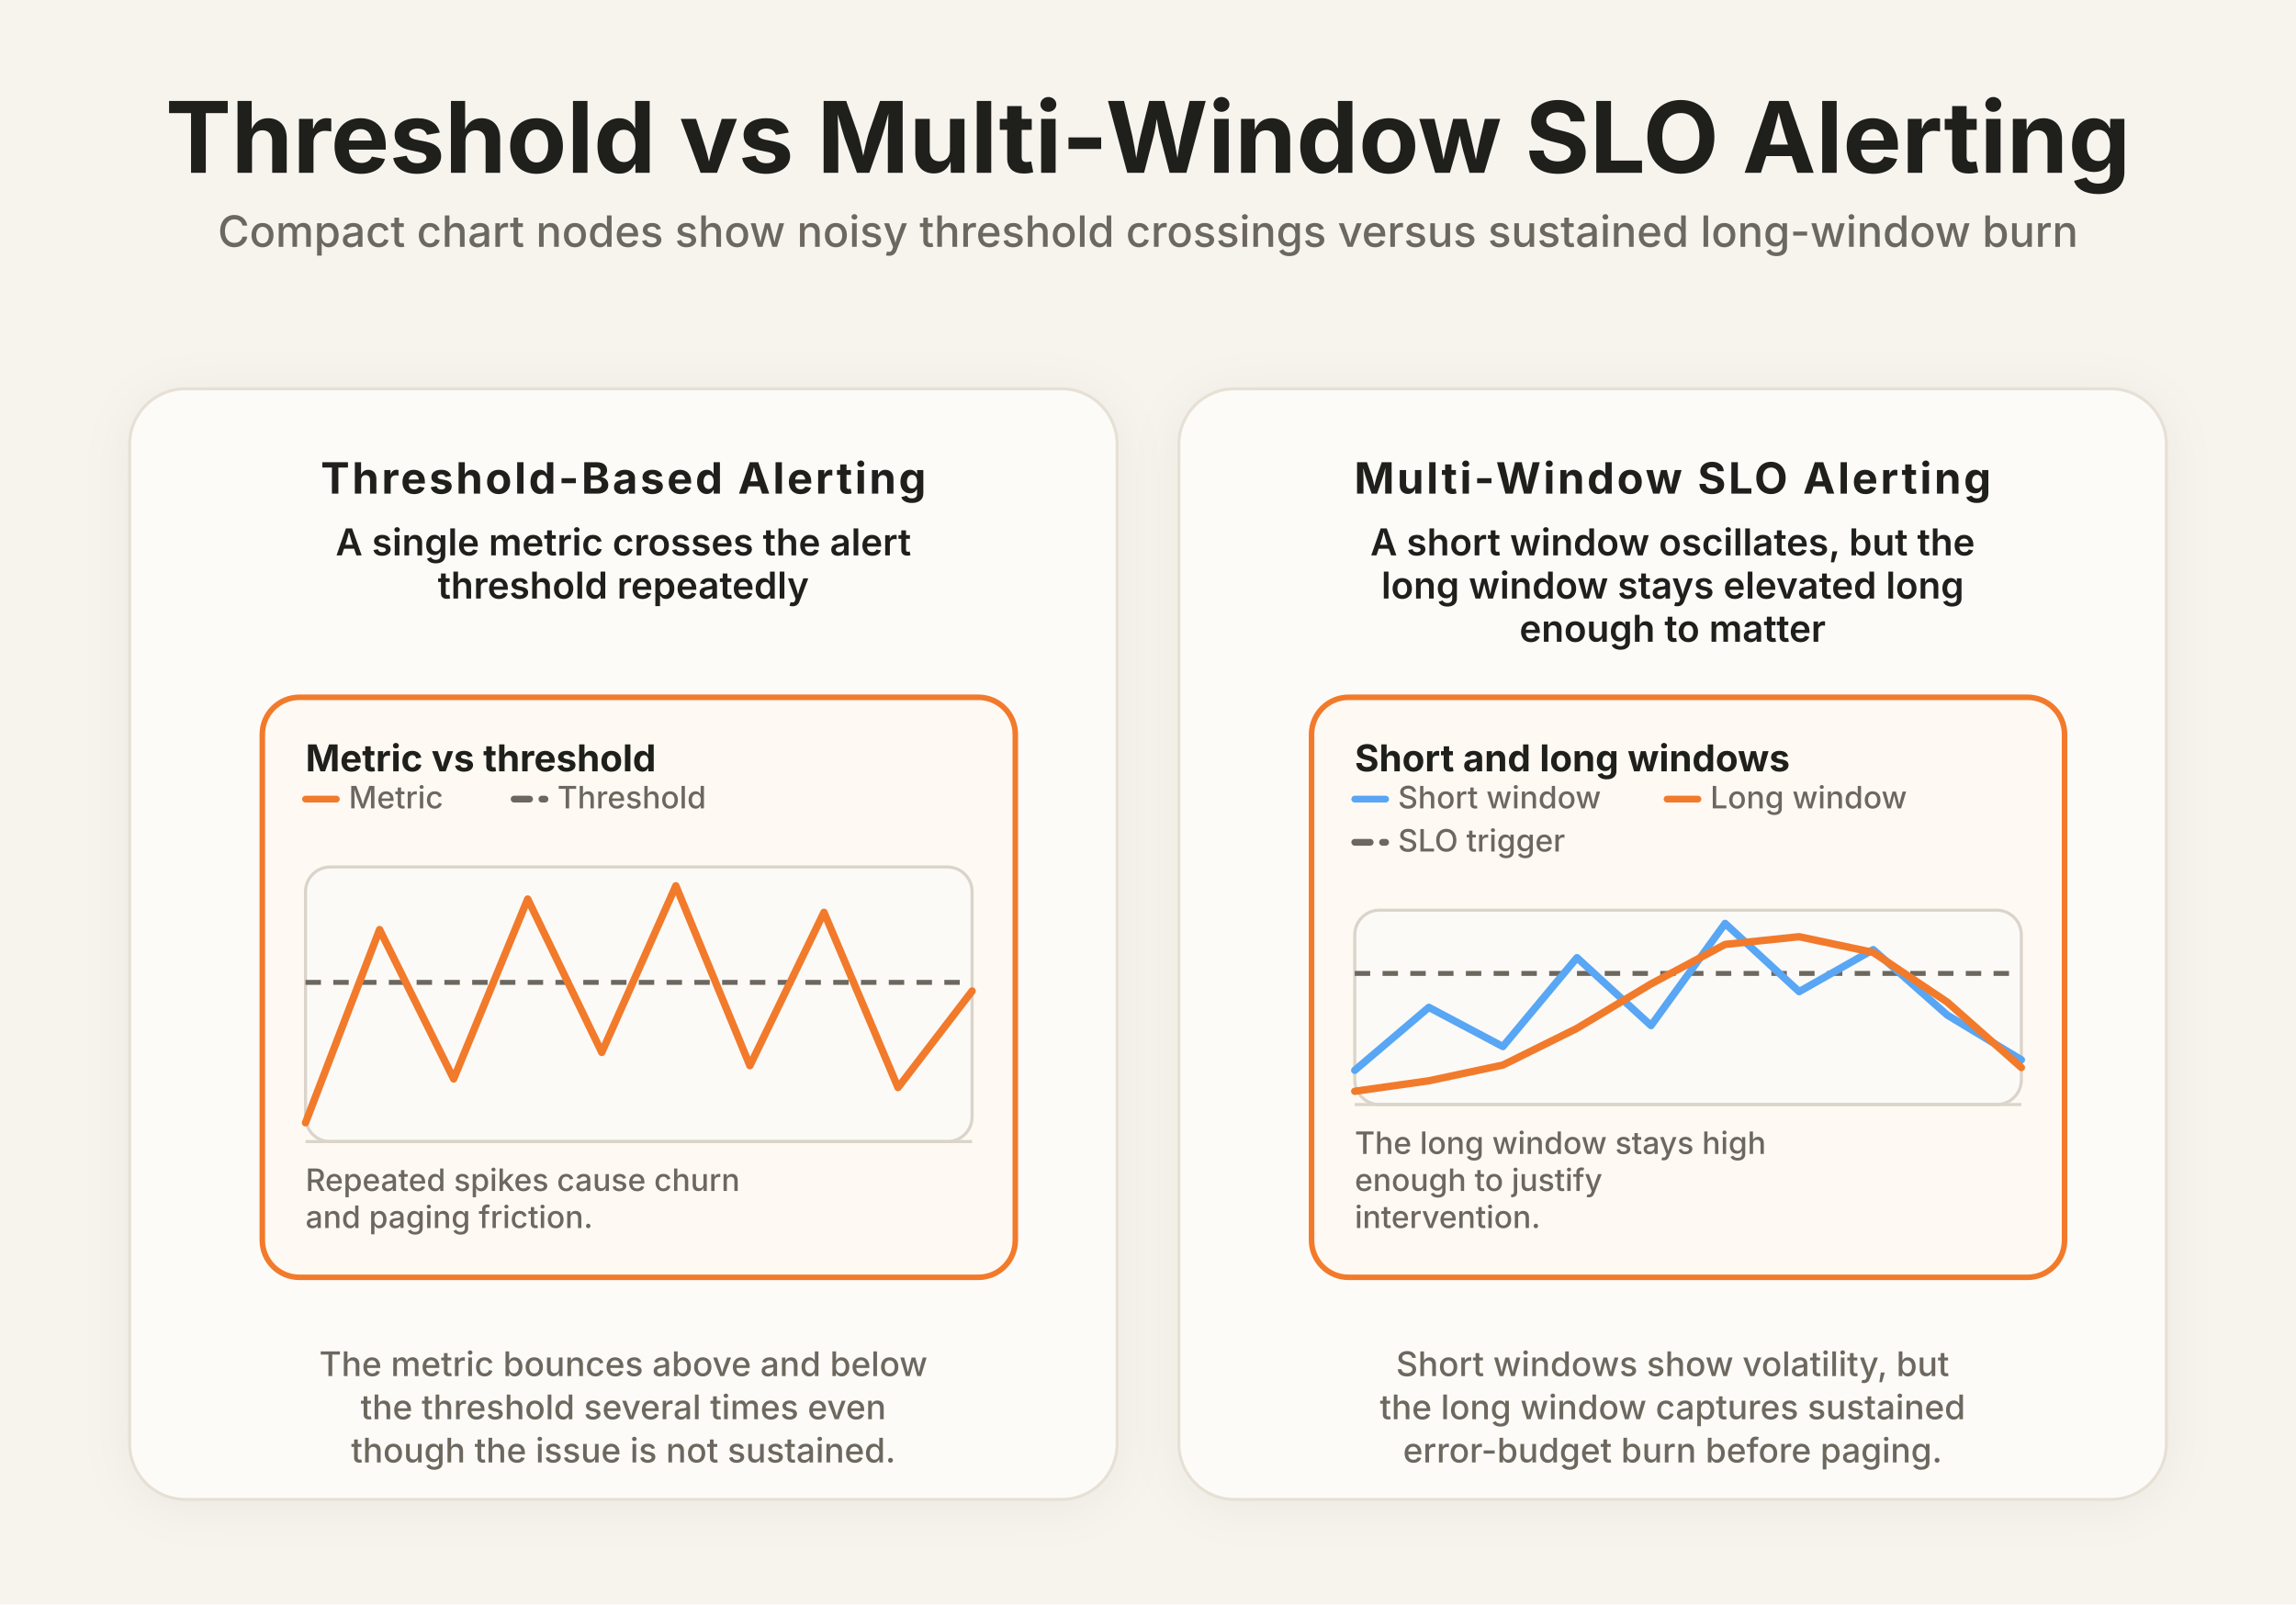
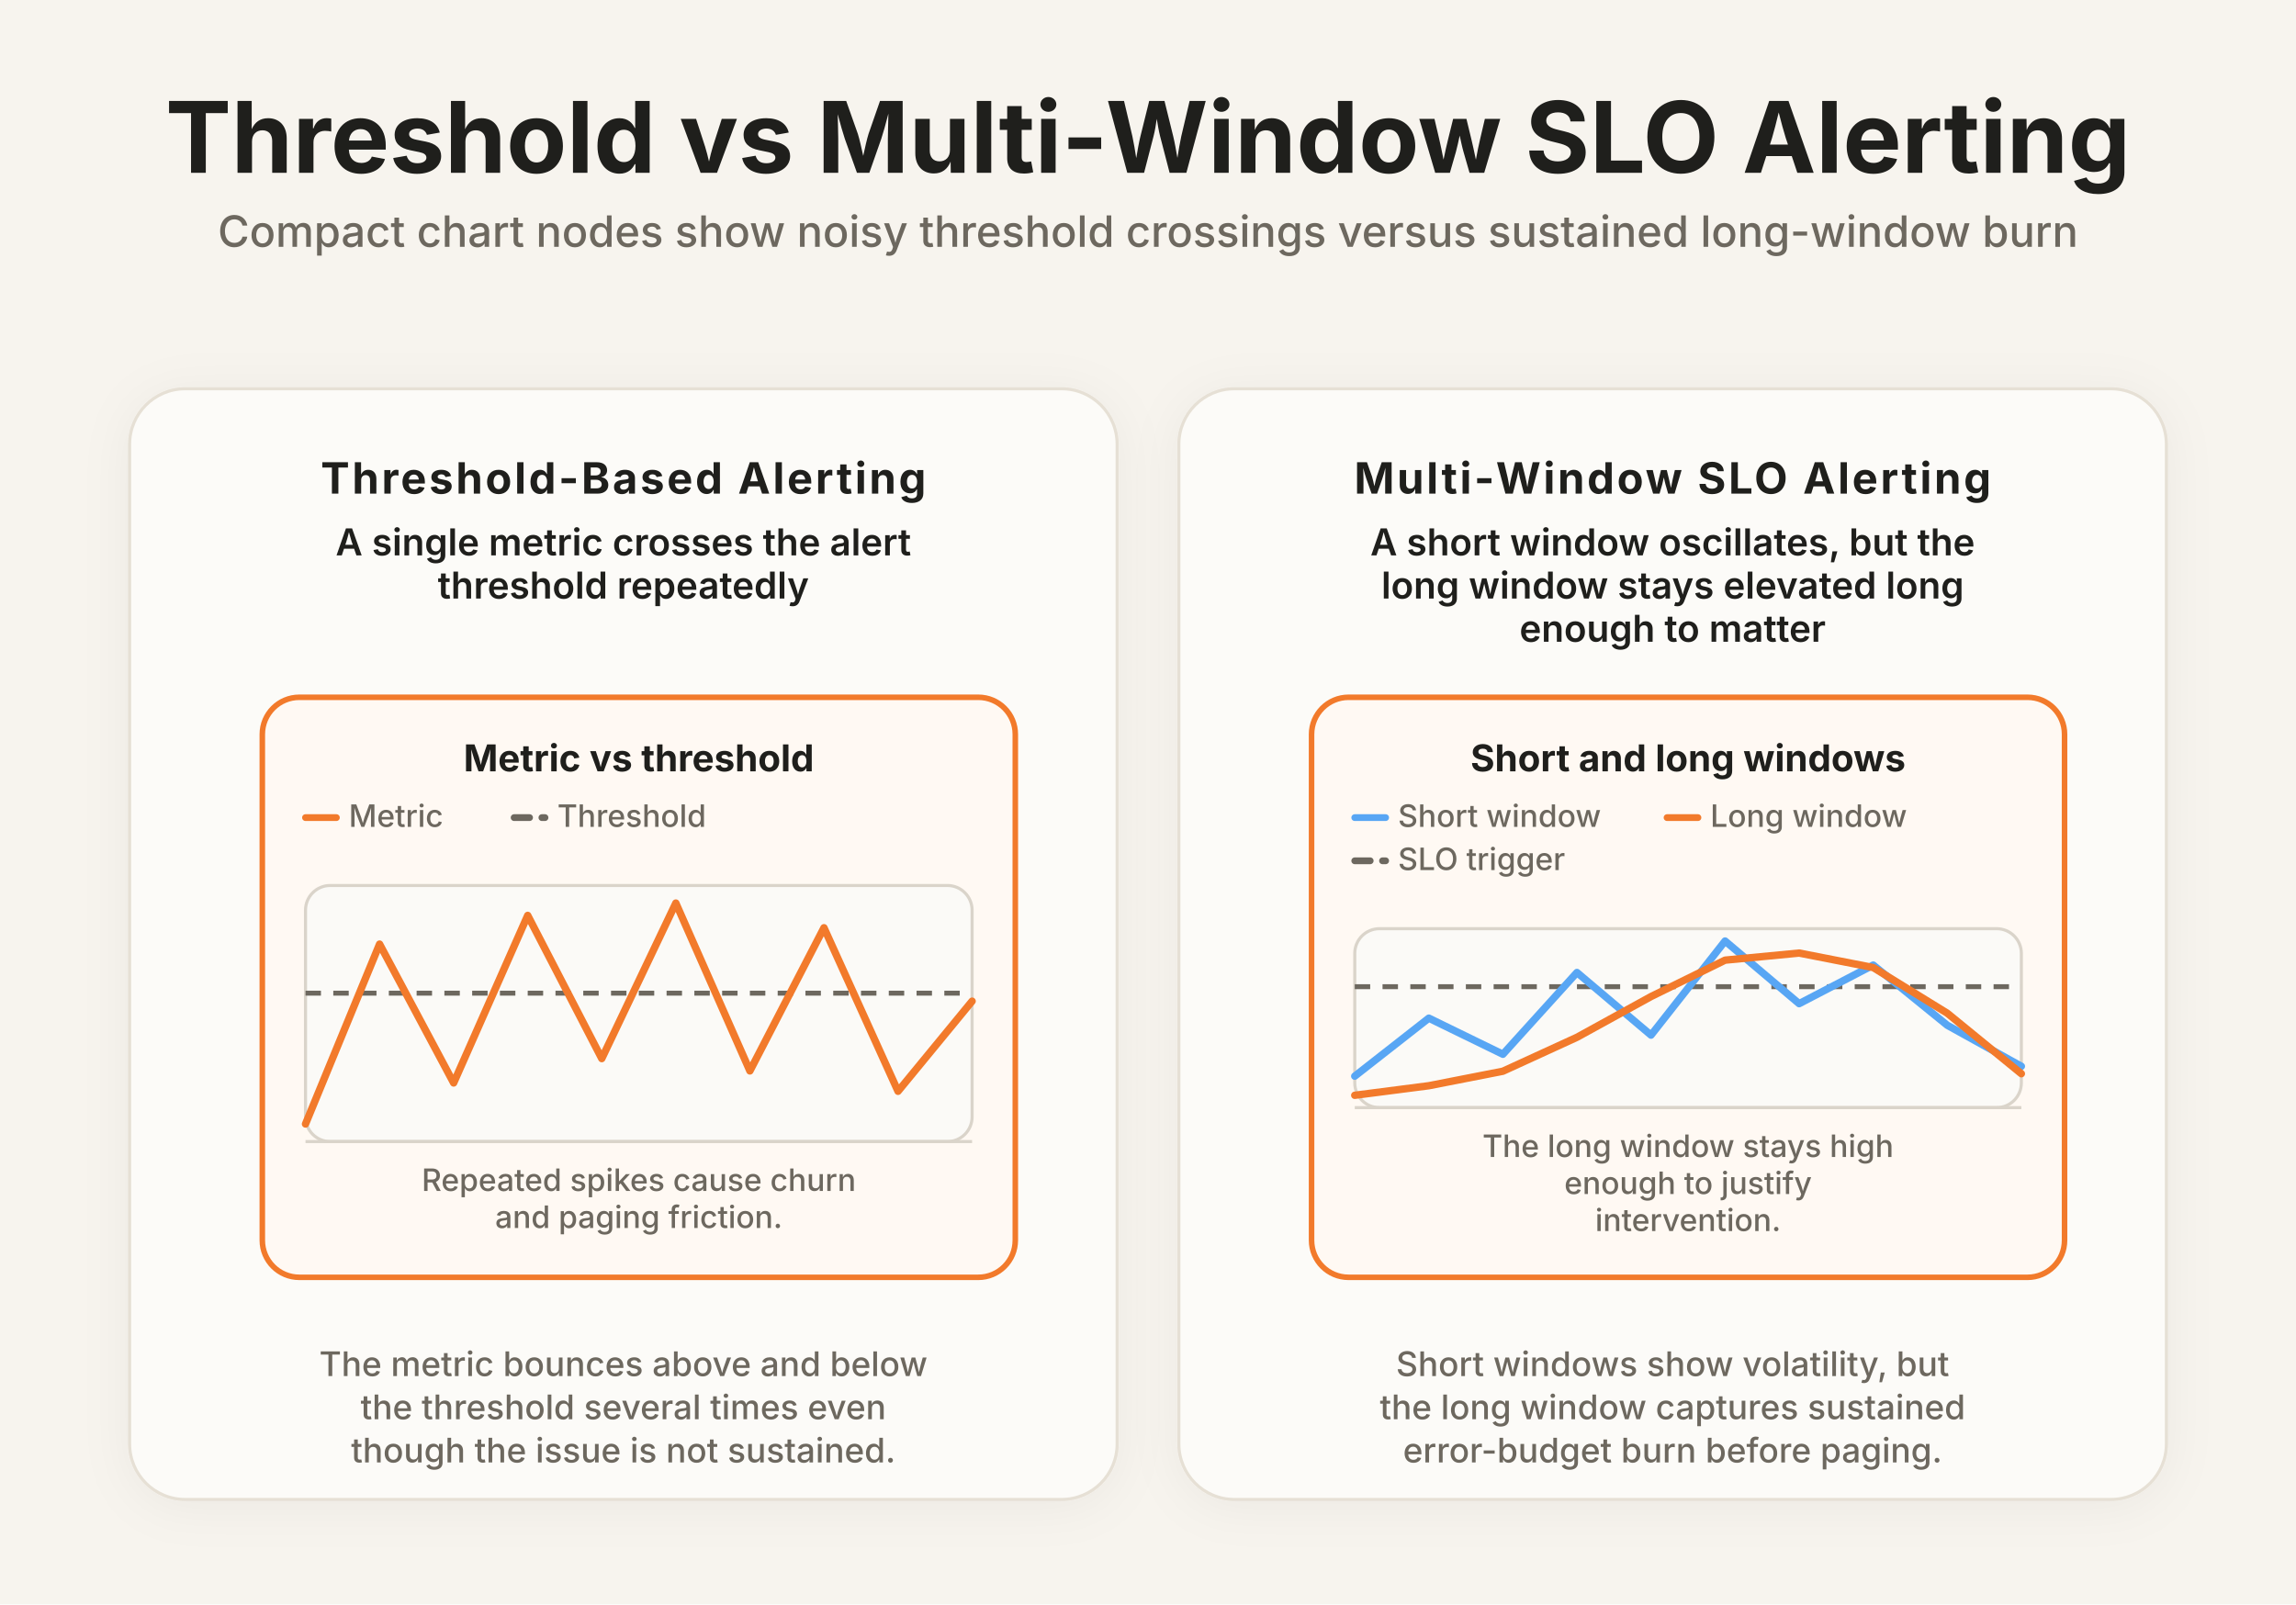
<svg xmlns="http://www.w3.org/2000/svg" width="744" height="520" viewBox="0 0 744 520" role="img" aria-label="Threshold vs Multi-Window SLO Alerting">
  <defs>
    <filter id="panelShadow" x="-10%" y="-10%" width="120%" height="140%">
      <feDropShadow dx="0" dy="2" stdDeviation="8" flood-color="rgba(0,0,0,0.05)" />
    </filter>
    <marker id="arrow" viewBox="0 0 11 12" markerWidth="11" markerHeight="12" refX="9.5" refY="6" orient="auto" markerUnits="userSpaceOnUse" overflow="visible">
      <path d="M 1.5 1.0 L 9.5 6 L 1.5 11.0" fill="none" stroke="#8E877C" stroke-width="1.7" stroke-linecap="round" stroke-linejoin="round" />
    </marker>
  </defs>
  <rect width="744" height="520" fill="#F7F4EE" />
  <text x="372.0" y="56" text-anchor="middle" font-family="Inter, ui-sans-serif, system-ui, sans-serif" font-size="32" font-weight="700" fill="#1F1F1C">Threshold vs Multi-Window SLO Alerting</text>
  <text x="372.0" y="80" text-anchor="middle" font-family="Inter, ui-sans-serif, system-ui, sans-serif" font-size="14" font-weight="500" fill="#6D685F">Compact chart nodes show noisy threshold crossings versus sustained long-window burn</text>
  <rect x="42.0" y="126.0" width="320.0" height="360.0" rx="18" fill="#FCFBF8" stroke="#E6E0D5" filter="url(#panelShadow)" />
  <text x="202.0" y="160.0" text-anchor="middle" font-family="Inter, ui-sans-serif, system-ui, sans-serif" font-size="14" font-weight="700" letter-spacing="0.06em" fill="#1F1F1C">Threshold-Based Alerting</text>
  <text x="202.0" y="180.0" text-anchor="middle" font-family="Inter, ui-sans-serif, system-ui, sans-serif" font-size="12" font-weight="600" fill="#1F1F1C">A single metric crosses the alert</text>
  <text x="202.0" y="194.0" text-anchor="middle" font-family="Inter, ui-sans-serif, system-ui, sans-serif" font-size="12" font-weight="600" fill="#1F1F1C">threshold repeatedly</text>
  <text x="202.0" y="446.0" text-anchor="middle" font-family="Inter, ui-sans-serif, system-ui, sans-serif" font-size="11" font-weight="500" fill="#6D685F">The metric bounces above and below</text>
  <text x="202.0" y="460.0" text-anchor="middle" font-family="Inter, ui-sans-serif, system-ui, sans-serif" font-size="11" font-weight="500" fill="#6D685F">the threshold several times even</text>
  <text x="202.0" y="474.0" text-anchor="middle" font-family="Inter, ui-sans-serif, system-ui, sans-serif" font-size="11" font-weight="500" fill="#6D685F">though the issue is not sustained.</text>
  <rect x="382.0" y="126.0" width="320.0" height="360.0" rx="18" fill="#FCFBF8" stroke="#E6E0D5" filter="url(#panelShadow)" />
  <text x="542.0" y="160.0" text-anchor="middle" font-family="Inter, ui-sans-serif, system-ui, sans-serif" font-size="14" font-weight="700" letter-spacing="0.06em" fill="#1F1F1C">Multi-Window SLO Alerting</text>
  <text x="542.0" y="180.0" text-anchor="middle" font-family="Inter, ui-sans-serif, system-ui, sans-serif" font-size="12" font-weight="600" fill="#1F1F1C">A short window oscillates, but the</text>
  <text x="542.0" y="194.0" text-anchor="middle" font-family="Inter, ui-sans-serif, system-ui, sans-serif" font-size="12" font-weight="600" fill="#1F1F1C">long window stays elevated long</text>
  <text x="542.0" y="208.0" text-anchor="middle" font-family="Inter, ui-sans-serif, system-ui, sans-serif" font-size="12" font-weight="600" fill="#1F1F1C">enough to matter</text>
  <text x="542.0" y="446.0" text-anchor="middle" font-family="Inter, ui-sans-serif, system-ui, sans-serif" font-size="11" font-weight="500" fill="#6D685F">Short windows show volatility, but</text>
  <text x="542.0" y="460.0" text-anchor="middle" font-family="Inter, ui-sans-serif, system-ui, sans-serif" font-size="11" font-weight="500" fill="#6D685F">the long window captures sustained</text>
  <text x="542.0" y="474.0" text-anchor="middle" font-family="Inter, ui-sans-serif, system-ui, sans-serif" font-size="11" font-weight="500" fill="#6D685F">error-budget burn before paging.</text>
  <rect x="85.0" y="226.0" width="244.0" height="188.0" rx="12" fill="#FFF9F3" stroke="#F27A2B" stroke-width="1.8" />
-   <rect x="99.0" y="281.0" width="216.0" height="89.0" rx="8" fill="#FBFAF7" stroke="#DAD4CA" stroke-width="1" />
+   <text x="207.0" y="250.0" text-anchor="middle" font-family="Inter, ui-sans-serif, system-ui, sans-serif" font-size="12" font-weight="700" fill="#1F1F1C">Metric vs threshold</text>
+   <line x1="99.0" y1="265.0" x2="109.0" y2="265.0" stroke="#F27A2B" stroke-width="2.2" stroke-linecap="round" />
+   <text x="113.0" y="268.0" font-family="Inter, ui-sans-serif, system-ui, sans-serif" font-size="10" font-weight="500" fill="#6D685F">Metric</text>
+   <line x1="166.6" y1="265.0" x2="176.6" y2="265.0" stroke="#6D685F" stroke-width="2.2" stroke-linecap="round" stroke-dasharray="5 4" />
+   <text x="180.6" y="268.0" font-family="Inter, ui-sans-serif, system-ui, sans-serif" font-size="10" font-weight="500" fill="#6D685F">Threshold</text>
+   <rect x="99.0" y="287.0" width="216.0" height="83.0" rx="8" fill="#FBFAF7" stroke="#DAD4CA" stroke-width="1" />
  <line x1="99.0" y1="370.0" x2="315.0" y2="370.0" stroke="#DAD4CA" stroke-width="1" />
-   <text x="99.0" y="250.0" font-family="Inter, ui-sans-serif, system-ui, sans-serif" font-size="12" font-weight="700" fill="#1F1F1C">Metric vs threshold</text>
-   <line x1="99.0" y1="259.0" x2="109.0" y2="259.0" stroke="#F27A2B" stroke-width="2.2" stroke-linecap="round" />
-   <text x="113.0" y="262.0" font-family="Inter, ui-sans-serif, system-ui, sans-serif" font-size="10" font-weight="500" fill="#6D685F">Metric</text>
-   <line x1="166.6" y1="259.0" x2="176.6" y2="259.0" stroke="#6D685F" stroke-width="2.2" stroke-linecap="round" stroke-dasharray="5 4" />
-   <text x="180.6" y="262.0" font-family="Inter, ui-sans-serif, system-ui, sans-serif" font-size="10" font-weight="500" fill="#6D685F">Threshold</text>
-   <path d="M 99.0 318.4 L 123.0 318.4 L 147.0 318.4 L 171.0 318.4 L 195.0 318.4 L 219.0 318.4 L 243.0 318.4 L 267.0 318.4 L 291.0 318.4 L 315.0 318.4" fill="none" stroke="#6D685F" stroke-width="1.6" stroke-dasharray="5 4" />
-   <path d="M 99.0 363.9 L 123.0 301.3 L 147.0 349.7 L 171.0 291.4 L 195.0 341.1 L 219.0 287.1 L 243.0 345.4 L 267.0 295.7 L 291.0 352.5 L 315.0 321.2" fill="none" stroke="#F27A2B" stroke-width="2.4" stroke-linecap="round" stroke-linejoin="round" />
-   <text x="99.0" y="386.0" font-family="Inter, ui-sans-serif, system-ui, sans-serif" font-size="10" font-weight="500" fill="#6D685F">Repeated spikes cause churn</text>
-   <text x="99.0" y="398.0" font-family="Inter, ui-sans-serif, system-ui, sans-serif" font-size="10" font-weight="500" fill="#6D685F">and paging friction.</text>
+   <path d="M 99.0 321.9 L 123.0 321.9 L 147.0 321.9 L 171.0 321.9 L 195.0 321.9 L 219.0 321.9 L 243.0 321.9 L 267.0 321.9 L 291.0 321.9 L 315.0 321.9" fill="none" stroke="#6D685F" stroke-width="1.6" stroke-dasharray="5 4" />
+   <path d="M 99.0 364.3 L 123.0 306.0 L 147.0 351.0 L 171.0 296.7 L 195.0 343.1 L 219.0 292.7 L 243.0 347.1 L 267.0 300.7 L 291.0 353.7 L 315.0 324.5" fill="none" stroke="#F27A2B" stroke-width="2.4" stroke-linecap="round" stroke-linejoin="round" />
+   <text x="207.0" y="386.0" text-anchor="middle" font-family="Inter, ui-sans-serif, system-ui, sans-serif" font-size="10" font-weight="500" fill="#6D685F">Repeated spikes cause churn</text>
+   <text x="207.0" y="398.0" text-anchor="middle" font-family="Inter, ui-sans-serif, system-ui, sans-serif" font-size="10" font-weight="500" fill="#6D685F">and paging friction.</text>
  <rect x="425.0" y="226.0" width="244.0" height="188.0" rx="12" fill="#FFF9F3" stroke="#F27A2B" stroke-width="1.8" />
-   <rect x="439.0" y="295.0" width="216.0" height="63.0" rx="8" fill="#FBFAF7" stroke="#DAD4CA" stroke-width="1" />
-   <line x1="439.0" y1="358.0" x2="655.0" y2="358.0" stroke="#DAD4CA" stroke-width="1" />
-   <text x="439.0" y="250.0" font-family="Inter, ui-sans-serif, system-ui, sans-serif" font-size="12" font-weight="700" fill="#1F1F1C">Short and long windows</text>
-   <line x1="439.0" y1="259.0" x2="449.0" y2="259.0" stroke="#58A6F4" stroke-width="2.2" stroke-linecap="round" />
-   <text x="453.0" y="262.0" font-family="Inter, ui-sans-serif, system-ui, sans-serif" font-size="10" font-weight="500" fill="#6D685F">Short window</text>
-   <line x1="540.2" y1="259.0" x2="550.2" y2="259.0" stroke="#F27A2B" stroke-width="2.2" stroke-linecap="round" />
-   <text x="554.2" y="262.0" font-family="Inter, ui-sans-serif, system-ui, sans-serif" font-size="10" font-weight="500" fill="#6D685F">Long window</text>
-   <line x1="439.0" y1="273.0" x2="449.0" y2="273.0" stroke="#6D685F" stroke-width="2.2" stroke-linecap="round" stroke-dasharray="5 4" />
-   <text x="453.0" y="276.0" font-family="Inter, ui-sans-serif, system-ui, sans-serif" font-size="10" font-weight="500" fill="#6D685F">SLO trigger</text>
-   <path d="M 439.0 315.5 L 463.0 315.5 L 487.0 315.5 L 511.0 315.5 L 535.0 315.5 L 559.0 315.5 L 583.0 315.5 L 607.0 315.5 L 631.0 315.5 L 655.0 315.5" fill="none" stroke="#6D685F" stroke-width="1.6" stroke-dasharray="5 4" />
-   <path d="M 439.0 346.9 L 463.0 326.5 L 487.0 339.2 L 511.0 310.4 L 535.0 332.4 L 559.0 299.3 L 583.0 321.4 L 607.0 307.8 L 631.0 329.0 L 655.0 343.5" fill="none" stroke="#58A6F4" stroke-width="2.4" stroke-linecap="round" stroke-linejoin="round" />
-   <path d="M 439.0 353.7 L 463.0 350.3 L 487.0 345.2 L 511.0 333.3 L 535.0 318.9 L 559.0 306.1 L 583.0 303.6 L 607.0 308.7 L 631.0 324.8 L 655.0 346.0" fill="none" stroke="#F27A2B" stroke-width="2.4" stroke-linecap="round" stroke-linejoin="round" />
-   <text x="439.0" y="374.0" font-family="Inter, ui-sans-serif, system-ui, sans-serif" font-size="10" font-weight="500" fill="#6D685F">The long window stays high</text>
-   <text x="439.0" y="386.0" font-family="Inter, ui-sans-serif, system-ui, sans-serif" font-size="10" font-weight="500" fill="#6D685F">enough to justify</text>
-   <text x="439.0" y="398.0" font-family="Inter, ui-sans-serif, system-ui, sans-serif" font-size="10" font-weight="500" fill="#6D685F">intervention.</text>
+   <text x="547.0" y="250.0" text-anchor="middle" font-family="Inter, ui-sans-serif, system-ui, sans-serif" font-size="12" font-weight="700" fill="#1F1F1C">Short and long windows</text>
+   <line x1="439.0" y1="265.0" x2="449.0" y2="265.0" stroke="#58A6F4" stroke-width="2.2" stroke-linecap="round" />
+   <text x="453.0" y="268.0" font-family="Inter, ui-sans-serif, system-ui, sans-serif" font-size="10" font-weight="500" fill="#6D685F">Short window</text>
+   <line x1="540.2" y1="265.0" x2="550.2" y2="265.0" stroke="#F27A2B" stroke-width="2.2" stroke-linecap="round" />
+   <text x="554.2" y="268.0" font-family="Inter, ui-sans-serif, system-ui, sans-serif" font-size="10" font-weight="500" fill="#6D685F">Long window</text>
+   <line x1="439.0" y1="279.0" x2="449.0" y2="279.0" stroke="#6D685F" stroke-width="2.2" stroke-linecap="round" stroke-dasharray="5 4" />
+   <text x="453.0" y="282.0" font-family="Inter, ui-sans-serif, system-ui, sans-serif" font-size="10" font-weight="500" fill="#6D685F">SLO trigger</text>
+   <rect x="439.0" y="301.0" width="216.0" height="58.0" rx="8" fill="#FBFAF7" stroke="#DAD4CA" stroke-width="1" />
+   <line x1="439.0" y1="359.0" x2="655.0" y2="359.0" stroke="#DAD4CA" stroke-width="1" />
+   <path d="M 439.0 319.8 L 463.0 319.8 L 487.0 319.8 L 511.0 319.8 L 535.0 319.8 L 559.0 319.8 L 583.0 319.8 L 607.0 319.8 L 631.0 319.8 L 655.0 319.8" fill="none" stroke="#6D685F" stroke-width="1.6" stroke-dasharray="5 4" />
+   <path d="M 439.0 348.8 L 463.0 330.0 L 487.0 341.7 L 511.0 315.2 L 535.0 335.5 L 559.0 305.0 L 583.0 325.3 L 607.0 312.8 L 631.0 332.3 L 655.0 345.6" fill="none" stroke="#58A6F4" stroke-width="2.4" stroke-linecap="round" stroke-linejoin="round" />
+   <path d="M 439.0 355.0 L 463.0 351.9 L 487.0 347.2 L 511.0 336.2 L 535.0 323.0 L 559.0 311.2 L 583.0 308.9 L 607.0 313.6 L 631.0 328.4 L 655.0 348.0" fill="none" stroke="#F27A2B" stroke-width="2.4" stroke-linecap="round" stroke-linejoin="round" />
+   <text x="547.0" y="375.0" text-anchor="middle" font-family="Inter, ui-sans-serif, system-ui, sans-serif" font-size="10" font-weight="500" fill="#6D685F">The long window stays high</text>
+   <text x="547.0" y="387.0" text-anchor="middle" font-family="Inter, ui-sans-serif, system-ui, sans-serif" font-size="10" font-weight="500" fill="#6D685F">enough to justify</text>
+   <text x="547.0" y="399.0" text-anchor="middle" font-family="Inter, ui-sans-serif, system-ui, sans-serif" font-size="10" font-weight="500" fill="#6D685F">intervention.</text>
</svg>
